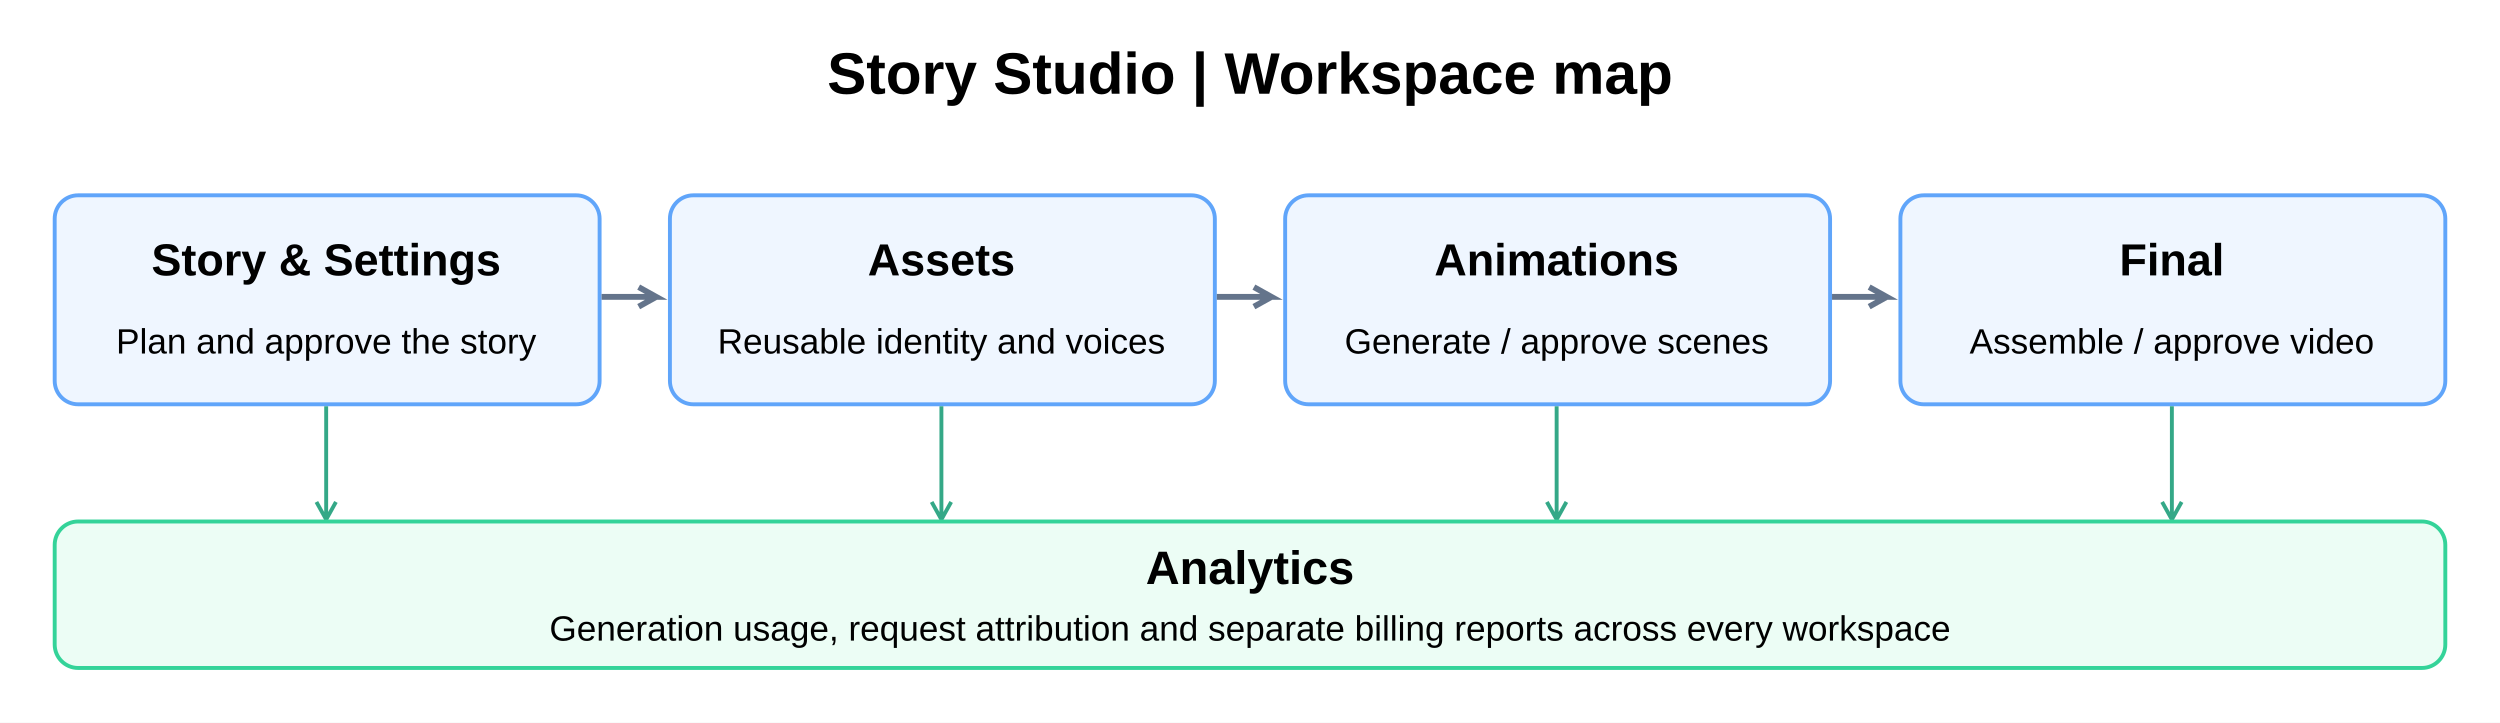
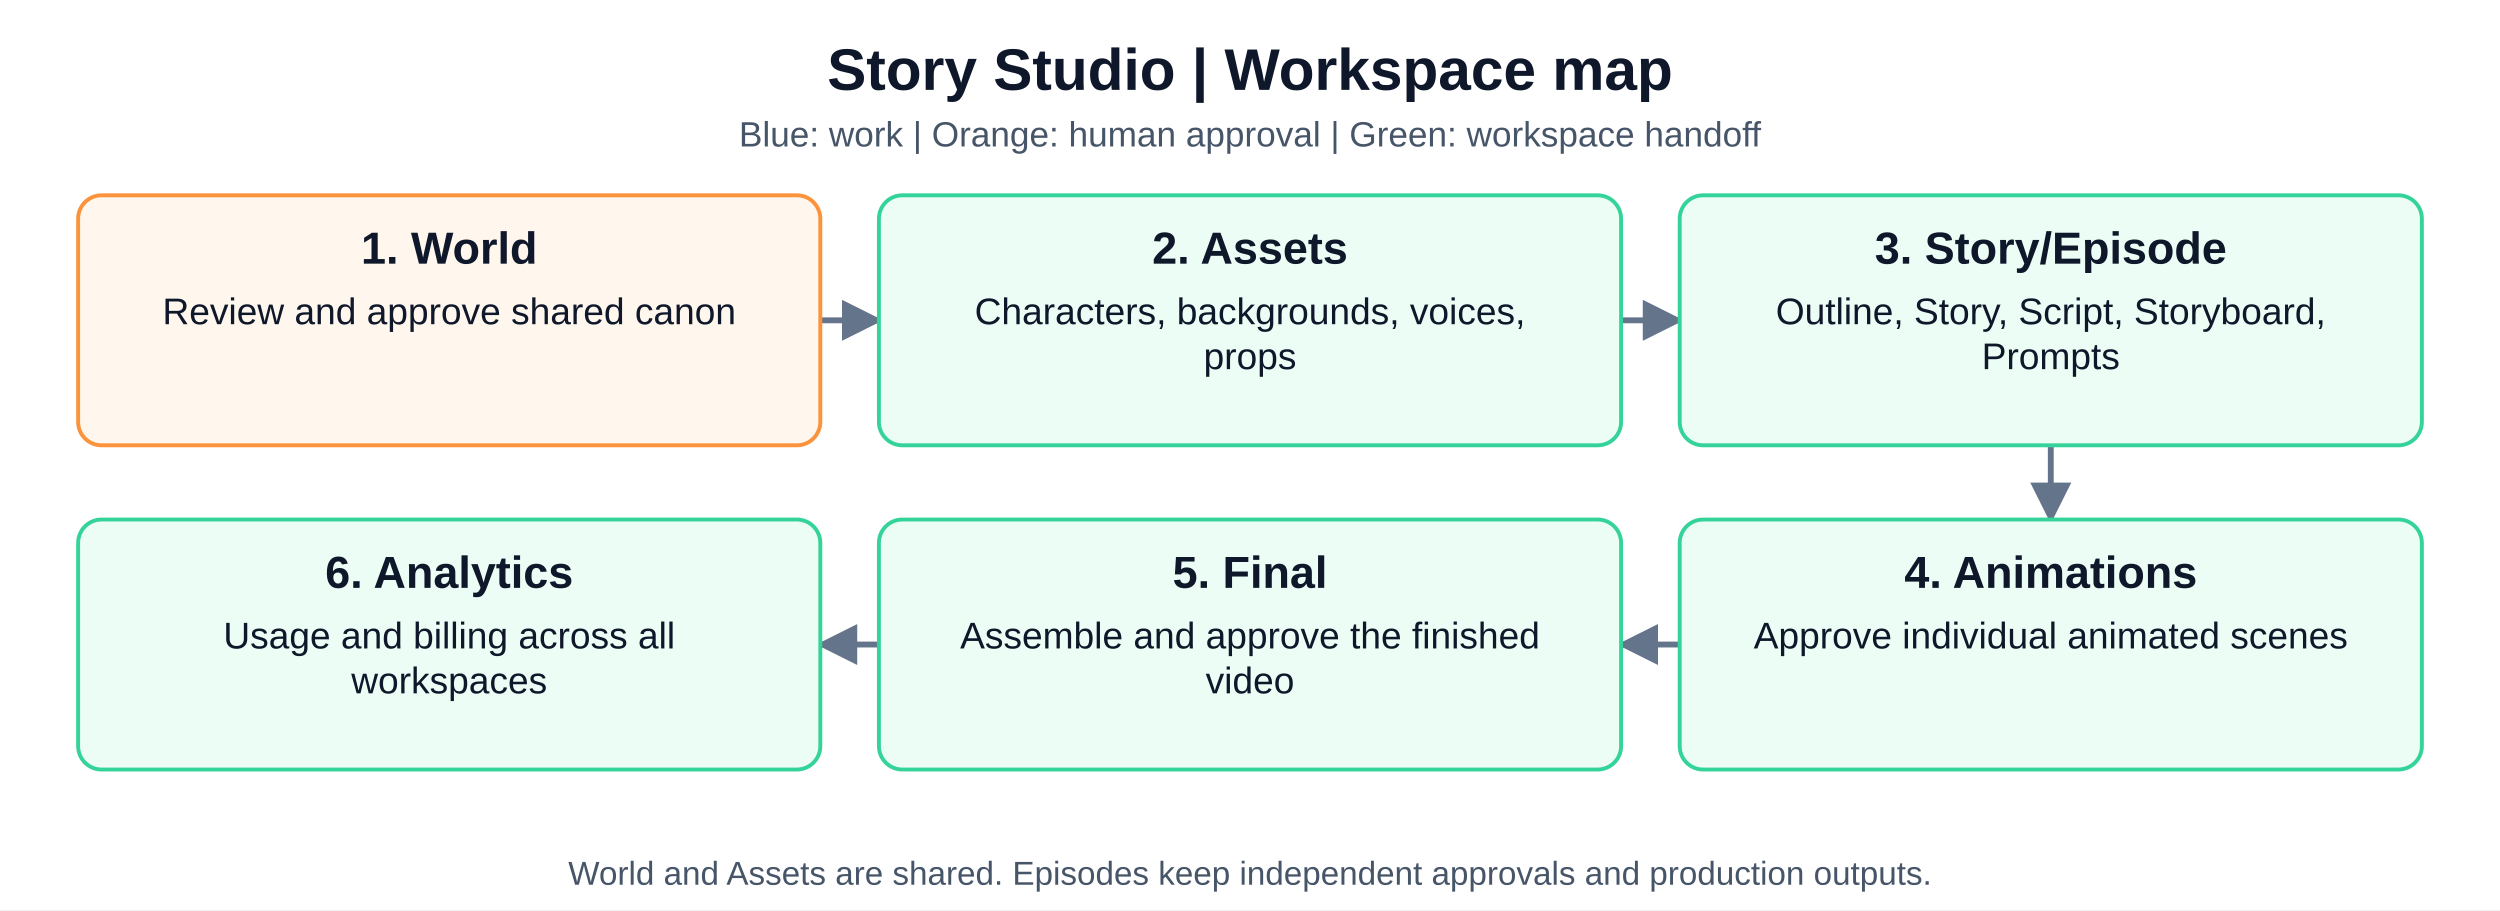
- <svg xmlns="http://www.w3.org/2000/svg" width="1280" height="370" viewBox="0 0 1280 370" role="img">
+ <svg xmlns="http://www.w3.org/2000/svg" width="1280" height="466" viewBox="0 0 1280 466" role="img">
  <rect width="100%" height="100%" fill="white" />
-   <text x="640" y="48" text-anchor="middle" font-family="Segoe UI,Arial,sans-serif" font-size="30" font-weight="600">Story Studio | Workspace map</text>
-   <a href="../README.md#story-settings">
-     <rect x="28" y="100" width="279" height="107" rx="12" fill="#eff6ff" stroke="#60a5fa" stroke-width="2" />
-     <text x="167" y="141" text-anchor="middle" font-family="Segoe UI,Arial,sans-serif" font-size="23" font-weight="600">Story &amp; Settings</text>
-     <text x="167" y="181" text-anchor="middle" font-family="Segoe UI,Arial,sans-serif" font-size="18" font-weight="400">Plan and approve the story</text>
+   <defs>
+     <marker id="arrow" viewBox="0 0 10 10" refX="9" refY="5" markerWidth="7" markerHeight="7" orient="auto">
+       <path d="M0 0L10 5L0 10Z" fill="#64748b" />
+     </marker>
+   </defs>
+   <text x="640" y="46" text-anchor="middle" font-family="Segoe UI,Arial,sans-serif" font-size="30" font-weight="600" fill="#0f172a">Story Studio | Workspace map</text>
+   <text x="640" y="75" text-anchor="middle" font-family="Segoe UI,Arial,sans-serif" font-size="18" font-weight="400" fill="#475569">Blue: work  |  Orange: human approval  |  Green: workspace handoff</text>
+   <path d="M420 164L450 164" stroke="#64748b" stroke-width="3" fill="none" marker-end="url(#arrow)" />
+   <path d="M830 164L860 164" stroke="#64748b" stroke-width="3" fill="none" marker-end="url(#arrow)" />
+   <path d="M1050 228L1050 266" stroke="#64748b" stroke-width="3" fill="none" marker-end="url(#arrow)" />
+   <path d="M860 330L830 330" stroke="#64748b" stroke-width="3" fill="none" marker-end="url(#arrow)" />
+   <path d="M450 330L420 330" stroke="#64748b" stroke-width="3" fill="none" marker-end="url(#arrow)" />
+   <a href="../README.md#world">
+     <rect x="40" y="100" width="380" height="128" rx="12" fill="#fff7ed" stroke="#fb923c" stroke-width="2" />
+     <text x="230" y="135" text-anchor="middle" font-family="Segoe UI,Arial,sans-serif" font-size="23" font-weight="600" fill="#0f172a">1. World</text>
+     <text x="230" y="166" text-anchor="middle" font-family="Segoe UI,Arial,sans-serif" font-size="19" font-weight="400" fill="#0f172a">Review and approve shared canon</text>
  </a>
-   <path d="M308 152h28l-9 -5m9 5l-9 5" fill="none" stroke="#64748b" stroke-width="3" />
-   <path d="M167 208v58l-5 -9m5 9l5 -9" fill="none" stroke="#34a887" stroke-width="2" />
  <a href="../README.md#assets">
-     <rect x="343" y="100" width="279" height="107" rx="12" fill="#eff6ff" stroke="#60a5fa" stroke-width="2" />
-     <text x="482" y="141" text-anchor="middle" font-family="Segoe UI,Arial,sans-serif" font-size="23" font-weight="600">Assets</text>
-     <text x="482" y="181" text-anchor="middle" font-family="Segoe UI,Arial,sans-serif" font-size="18" font-weight="400">Reusable identity and voices</text>
+     <rect x="450" y="100" width="380" height="128" rx="12" fill="#ecfdf5" stroke="#34d399" stroke-width="2" />
+     <text x="640" y="135" text-anchor="middle" font-family="Segoe UI,Arial,sans-serif" font-size="23" font-weight="600" fill="#0f172a">2. Assets</text>
+     <text x="640" y="166" text-anchor="middle" font-family="Segoe UI,Arial,sans-serif" font-size="19" font-weight="400" fill="#0f172a">Characters, backgrounds, voices,</text>
+     <text x="640" y="189" text-anchor="middle" font-family="Segoe UI,Arial,sans-serif" font-size="19" font-weight="400" fill="#0f172a">props</text>
  </a>
-   <path d="M623 152h28l-9 -5m9 5l-9 5" fill="none" stroke="#64748b" stroke-width="3" />
-   <path d="M482 208v58l-5 -9m5 9l5 -9" fill="none" stroke="#34a887" stroke-width="2" />
+   <a href="../README.md#story-episode">
+     <rect x="860" y="100" width="380" height="128" rx="12" fill="#ecfdf5" stroke="#34d399" stroke-width="2" />
+     <text x="1050" y="135" text-anchor="middle" font-family="Segoe UI,Arial,sans-serif" font-size="23" font-weight="600" fill="#0f172a">3. Story/Episode</text>
+     <text x="1050" y="166" text-anchor="middle" font-family="Segoe UI,Arial,sans-serif" font-size="19" font-weight="400" fill="#0f172a">Outline, Story, Script, Storyboard,</text>
+     <text x="1050" y="189" text-anchor="middle" font-family="Segoe UI,Arial,sans-serif" font-size="19" font-weight="400" fill="#0f172a">Prompts</text>
+   </a>
  <a href="../README.md#animations">
-     <rect x="658" y="100" width="279" height="107" rx="12" fill="#eff6ff" stroke="#60a5fa" stroke-width="2" />
-     <text x="797" y="141" text-anchor="middle" font-family="Segoe UI,Arial,sans-serif" font-size="23" font-weight="600">Animations</text>
-     <text x="797" y="181" text-anchor="middle" font-family="Segoe UI,Arial,sans-serif" font-size="18" font-weight="400">Generate / approve scenes</text>
+     <rect x="860" y="266" width="380" height="128" rx="12" fill="#ecfdf5" stroke="#34d399" stroke-width="2" />
+     <text x="1050" y="301" text-anchor="middle" font-family="Segoe UI,Arial,sans-serif" font-size="23" font-weight="600" fill="#0f172a">4. Animations</text>
+     <text x="1050" y="332" text-anchor="middle" font-family="Segoe UI,Arial,sans-serif" font-size="19" font-weight="400" fill="#0f172a">Approve individual animated scenes</text>
  </a>
-   <path d="M938 152h28l-9 -5m9 5l-9 5" fill="none" stroke="#64748b" stroke-width="3" />
-   <path d="M797 208v58l-5 -9m5 9l5 -9" fill="none" stroke="#34a887" stroke-width="2" />
  <a href="../README.md#final">
-     <rect x="973" y="100" width="279" height="107" rx="12" fill="#eff6ff" stroke="#60a5fa" stroke-width="2" />
-     <text x="1112" y="141" text-anchor="middle" font-family="Segoe UI,Arial,sans-serif" font-size="23" font-weight="600">Final</text>
-     <text x="1112" y="181" text-anchor="middle" font-family="Segoe UI,Arial,sans-serif" font-size="18" font-weight="400">Assemble / approve video</text>
+     <rect x="450" y="266" width="380" height="128" rx="12" fill="#ecfdf5" stroke="#34d399" stroke-width="2" />
+     <text x="640" y="301" text-anchor="middle" font-family="Segoe UI,Arial,sans-serif" font-size="23" font-weight="600" fill="#0f172a">5. Final</text>
+     <text x="640" y="332" text-anchor="middle" font-family="Segoe UI,Arial,sans-serif" font-size="19" font-weight="400" fill="#0f172a">Assemble and approve the finished</text>
+     <text x="640" y="355" text-anchor="middle" font-family="Segoe UI,Arial,sans-serif" font-size="19" font-weight="400" fill="#0f172a">video</text>
  </a>
-   <path d="M1112 208v58l-5 -9m5 9l5 -9" fill="none" stroke="#34a887" stroke-width="2" />
  <a href="../README.md#analytics">
-     <rect x="28" y="267" width="1224" height="75" rx="12" fill="#ecfdf5" stroke="#34d399" stroke-width="2" />
-     <text x="640" y="299" text-anchor="middle" font-family="Segoe UI,Arial,sans-serif" font-size="24" font-weight="600">Analytics</text>
-     <text x="640" y="328" text-anchor="middle" font-family="Segoe UI,Arial,sans-serif" font-size="18" font-weight="400">Generation usage, request attribution and separate billing reports across every workspace</text>
+     <rect x="40" y="266" width="380" height="128" rx="12" fill="#ecfdf5" stroke="#34d399" stroke-width="2" />
+     <text x="230" y="301" text-anchor="middle" font-family="Segoe UI,Arial,sans-serif" font-size="23" font-weight="600" fill="#0f172a">6. Analytics</text>
+     <text x="230" y="332" text-anchor="middle" font-family="Segoe UI,Arial,sans-serif" font-size="19" font-weight="400" fill="#0f172a">Usage and billing across all</text>
+     <text x="230" y="355" text-anchor="middle" font-family="Segoe UI,Arial,sans-serif" font-size="19" font-weight="400" fill="#0f172a">workspaces</text>
  </a>
+   <text x="640" y="453" text-anchor="middle" font-family="Segoe UI,Arial,sans-serif" font-size="17" font-weight="400" fill="#475569">World and Assets are shared. Episodes keep independent approvals and production outputs.</text>
</svg>
